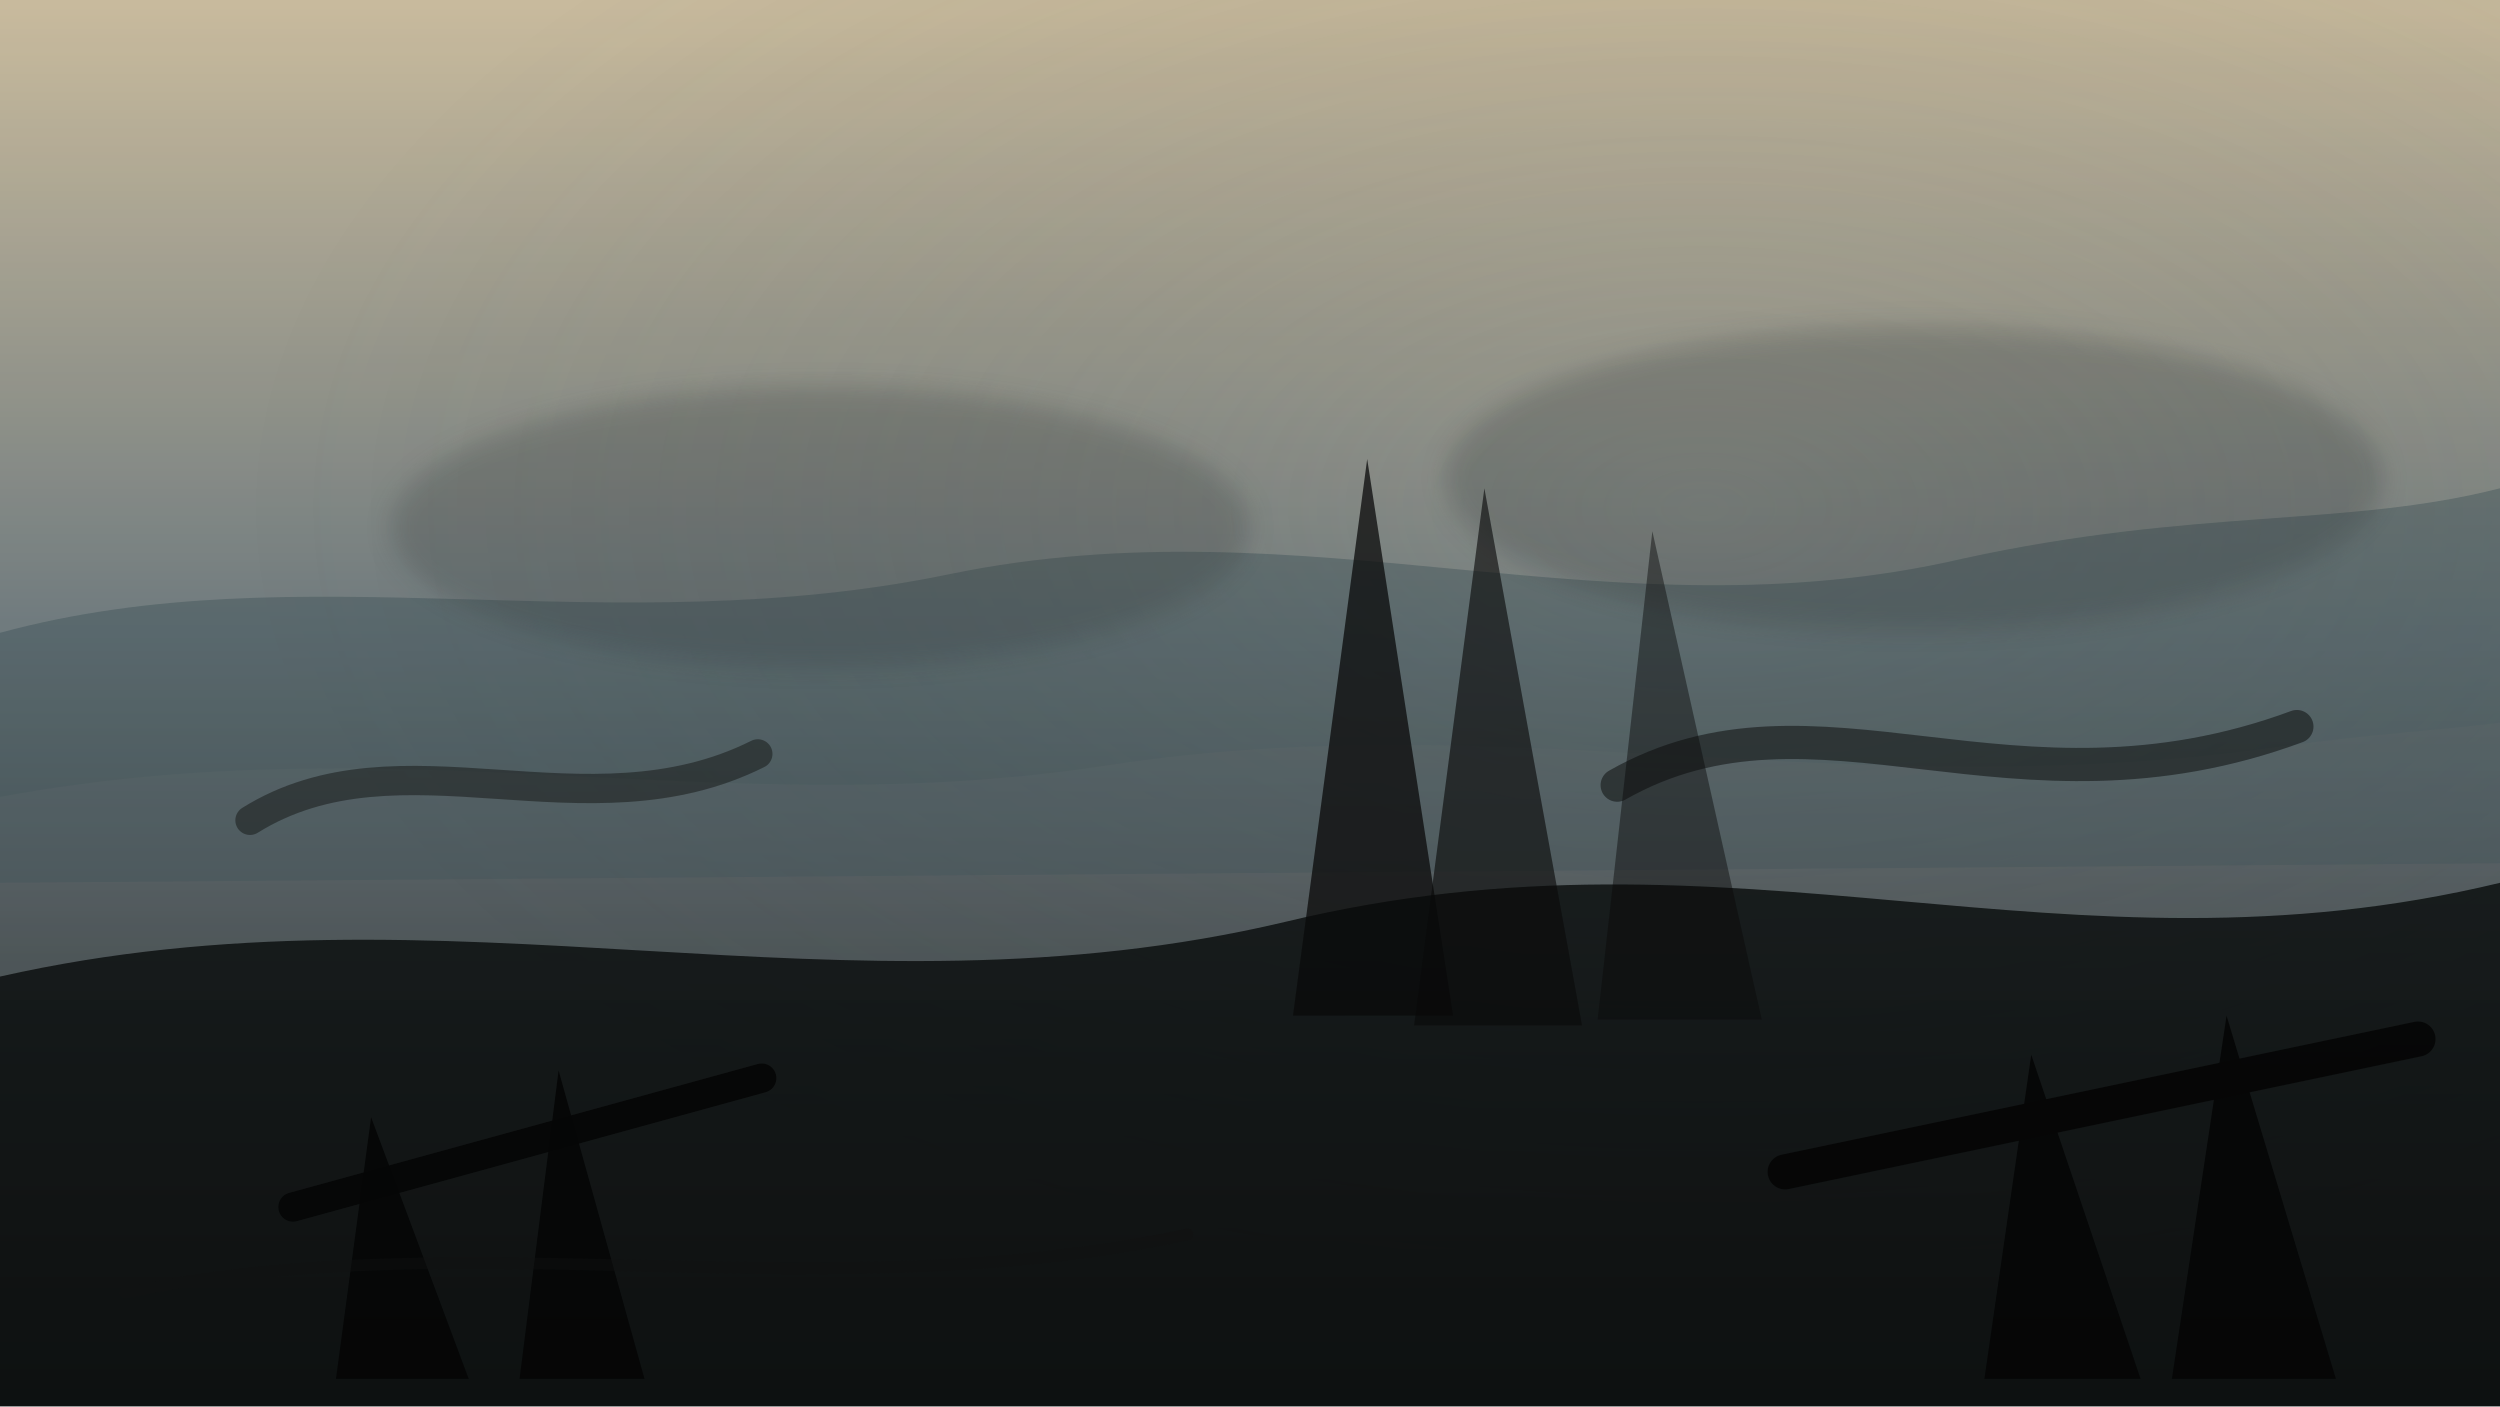
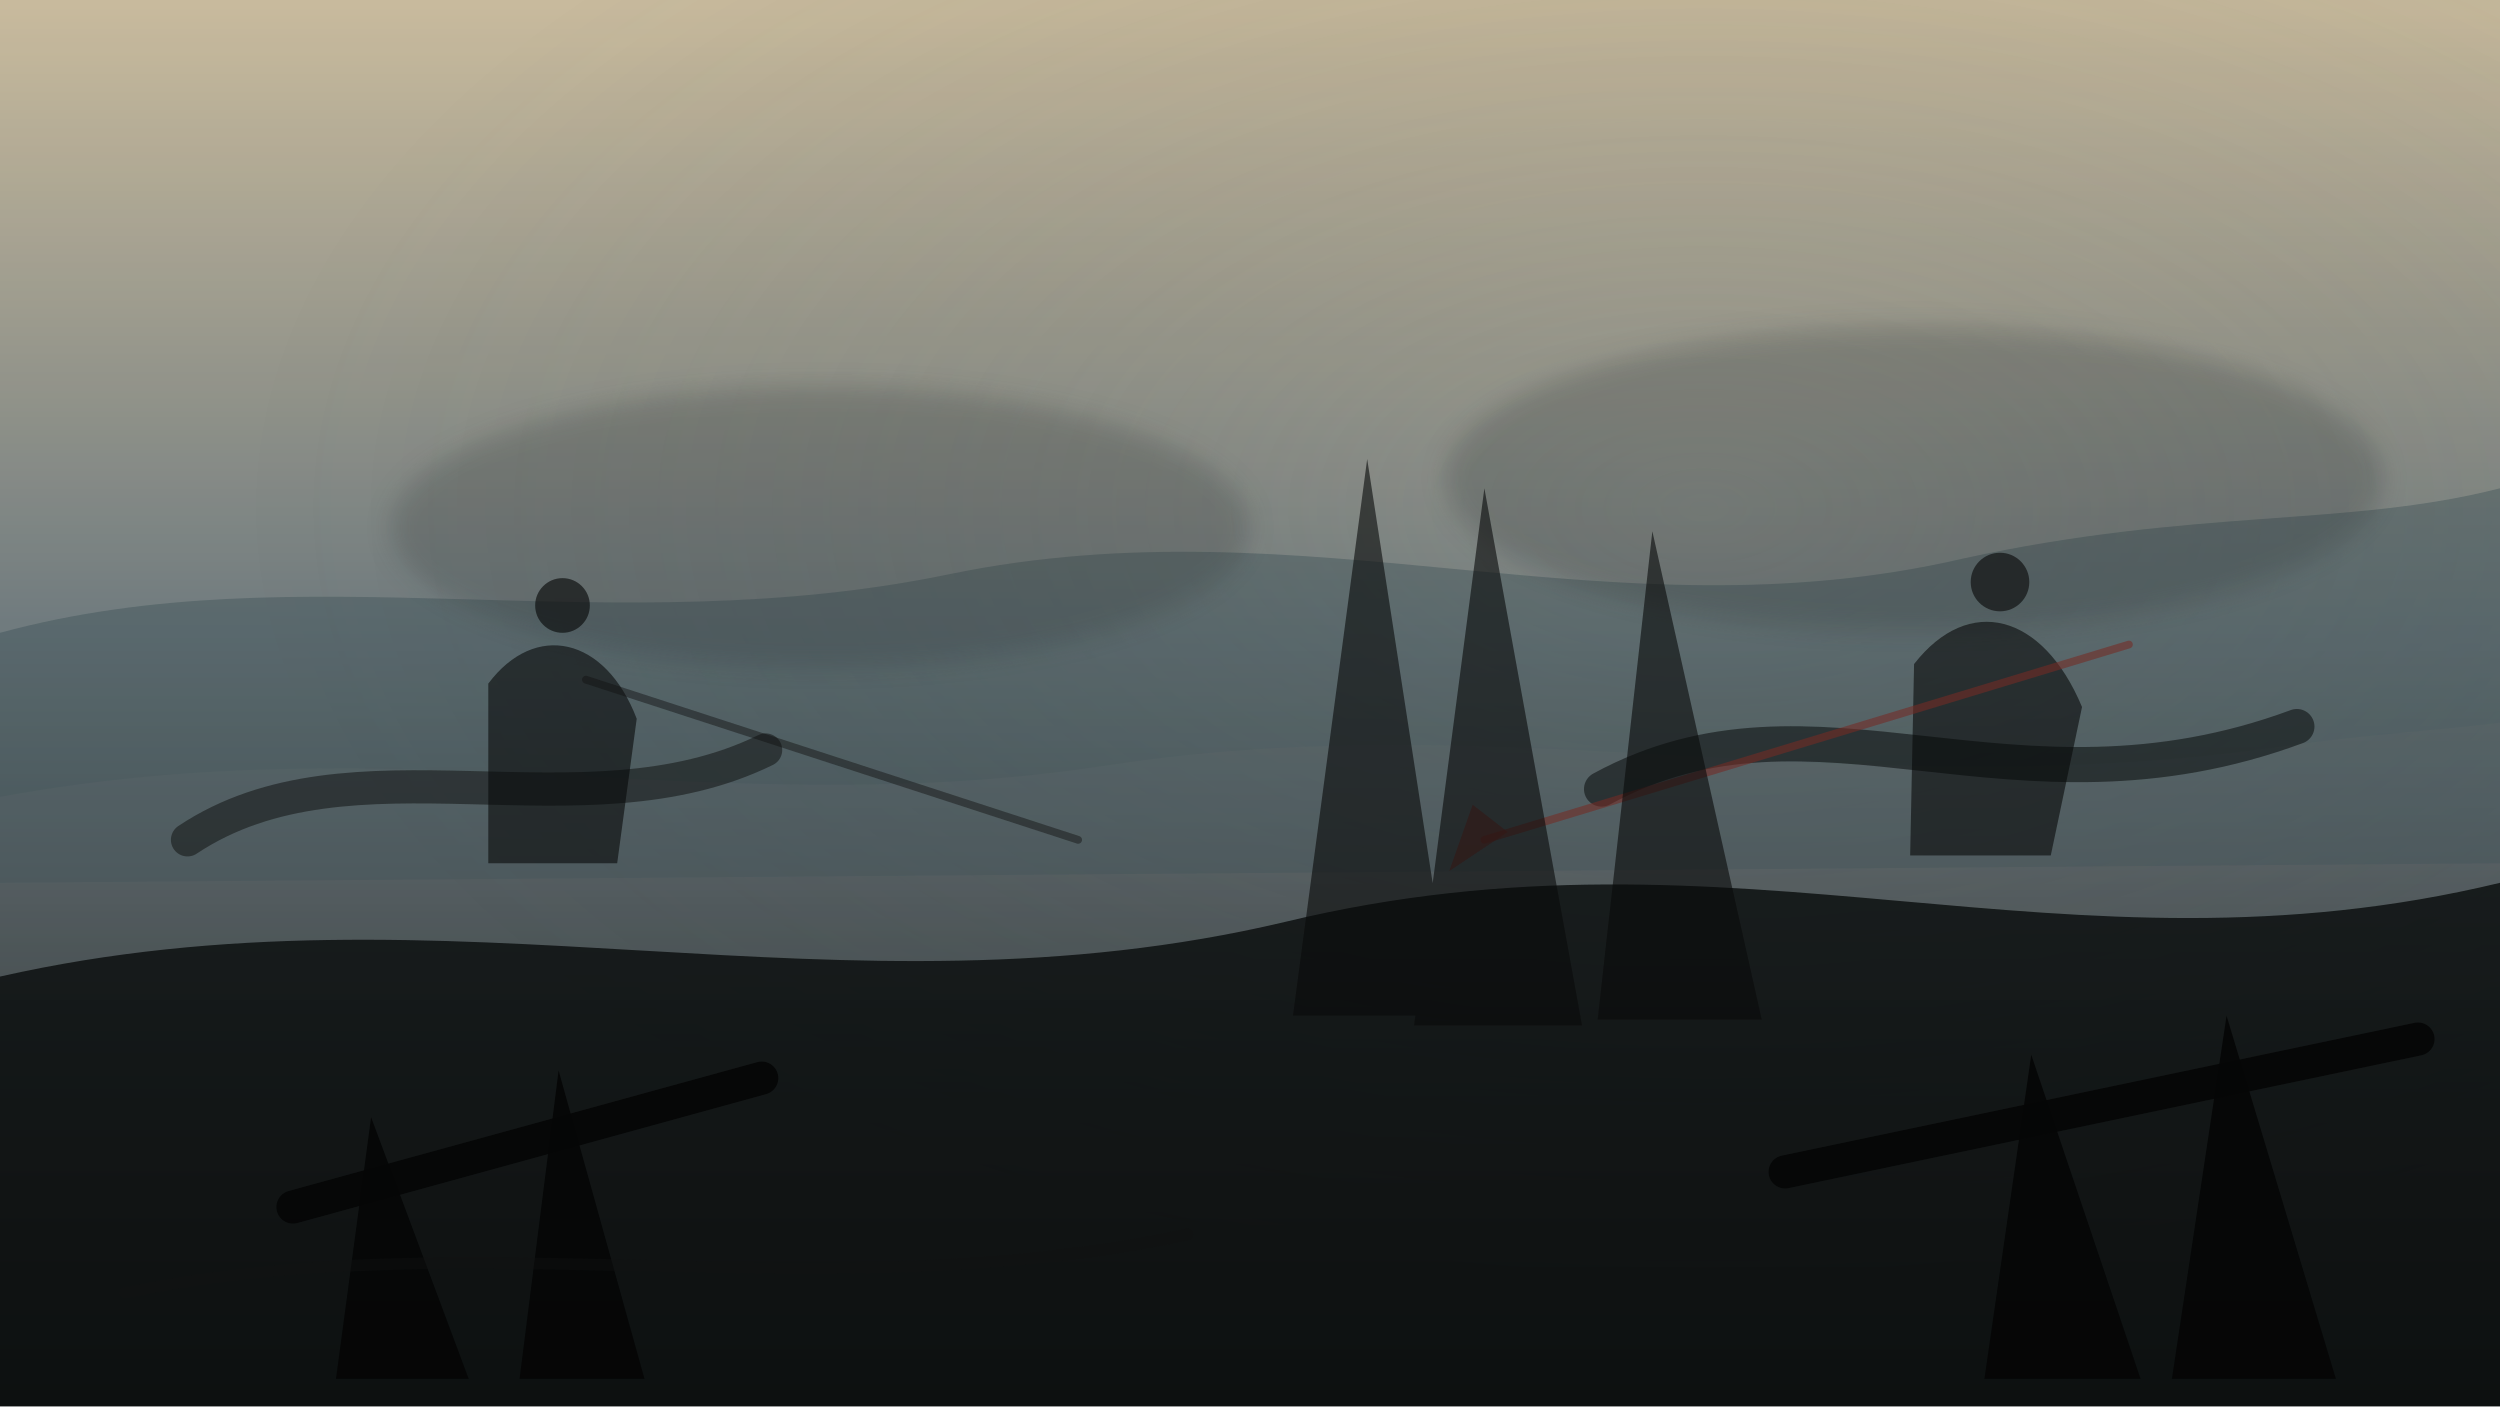
<svg xmlns="http://www.w3.org/2000/svg" width="1280" height="720" viewBox="0 0 1280 720">
  <defs>
    <linearGradient id="coast" x1="0" y1="0" x2="0" y2="1">
      <stop offset="0" stop-color="#d9caaa" />
      <stop offset="0.46" stop-color="#768388" />
-       <stop offset="1" stop-color="#151817" />
+       <stop offset="1" stop-color="#111514" />
    </linearGradient>
    <radialGradient id="coldMist" cx="68%" cy="36%" r="58%">
      <stop offset="0" stop-color="#b7b2a0" stop-opacity="0.20" />
      <stop offset="1" stop-color="#202729" stop-opacity="0" />
    </radialGradient>
    <filter id="blur" x="-10%" y="-10%" width="120%" height="120%">
      <feGaussianBlur stdDeviation="6" />
    </filter>
  </defs>
  <rect width="1280" height="720" fill="url(#coast)" />
  <rect width="1280" height="720" fill="url(#coldMist)" />
  <path d="M0 324 C154 282 312 330 486 294 C670 256 824 328 1005 286 C1124 260 1202 270 1280 250 L1280 442 L0 452 Z" fill="#40565b" opacity="0.42" />
  <path d="M0 408 C206 370 370 422 566 392 C774 360 945 414 1170 382 C1212 376 1248 374 1280 370 L1280 512 L0 512 Z" fill="#697174" opacity="0.24" />
-   <path d="M0 500 C230 448 430 526 658 472 C890 416 1056 506 1280 452 L1280 720 L0 720 Z" fill="#0d1111" opacity="0.84" />
  <ellipse cx="420" cy="270" rx="220" ry="72" fill="#323938" opacity="0.22" filter="url(#blur)" />
  <ellipse cx="980" cy="245" rx="240" ry="78" fill="#2a3335" opacity="0.22" filter="url(#blur)" />
-   <path d="M128 420 C205 372 300 430 388 386" stroke="#101211" stroke-width="15" stroke-linecap="round" opacity="0.48" fill="none" />
-   <path d="M828 402 C930 344 1030 426 1176 372" stroke="#0e1111" stroke-width="17" stroke-linecap="round" opacity="0.54" fill="none" />
-   <path d="M700 235 L744 520 L662 520 Z" fill="#090a0a" opacity="0.74" />
-   <path d="M760 250 L810 525 L724 525 Z" fill="#090a0a" opacity="0.62" />
-   <path d="M846 272 L902 522 L818 522 Z" fill="#080909" opacity="0.45" />
+   <path d="M0 500 C230 448 430 526 658 472 C890 416 1056 506 1280 452 L1280 720 L0 720 Z" fill="#0d1111" opacity="0.84" />
+   <path d="M96 430 C180 374 298 430 392 384" stroke="#101211" stroke-width="17" stroke-linecap="round" opacity="0.52" fill="none" />
+   <path d="M820 404 C930 344 1030 426 1176 372" stroke="#0e1111" stroke-width="18" stroke-linecap="round" opacity="0.58" fill="none" />
+   <path d="M250 350 C274 318 310 326 326 368 L316 442 L250 442 Z" fill="#060707" opacity="0.58" />
+   <circle cx="288" cy="310" r="14" fill="#060707" opacity="0.62" />
+   <path d="M980 340 C1008 304 1046 314 1066 362 L1050 438 L978 438 Z" fill="#060707" opacity="0.58" />
+   <circle cx="1024" cy="298" r="15" fill="#060707" opacity="0.60" />
+   <path d="M1090 330 L760 430" stroke="#7e2e28" stroke-width="4" stroke-linecap="round" opacity="0.58" />
+   <path d="M772 426 L742 446 L754 412 Z" fill="#7e2e28" opacity="0.58" />
+   <path d="M300 348 L552 430" stroke="#111" stroke-width="4" stroke-linecap="round" opacity="0.46" />
+   <path d="M700 235 L744 520 L662 520 Z M760 250 L810 525 L724 525 Z M846 272 L902 522 L818 522 Z" fill="#090a0a" opacity="0.60" />
  <path d="M190 572 L240 706 L172 706 Z M286 548 L330 706 L266 706 Z M1040 540 L1096 706 L1016 706 Z M1140 520 L1196 706 L1112 706 Z" fill="#050606" opacity="0.92" />
-   <path d="M150 618 L390 552" stroke="#050606" stroke-width="15" stroke-linecap="round" opacity="0.88" />
-   <path d="M914 600 L1238 532" stroke="#050606" stroke-width="18" stroke-linecap="round" opacity="0.90" />
+   <path d="M150 618 L390 552 M914 600 L1238 532" stroke="#050606" stroke-width="17" stroke-linecap="round" opacity="0.88" />
  <path d="M64 662 C240 625 422 672 608 632" stroke="#111" stroke-width="6" stroke-linecap="round" opacity="0.40" fill="none" />
  <rect width="1280" height="720" fill="#050606" opacity="0.08" />
</svg>
